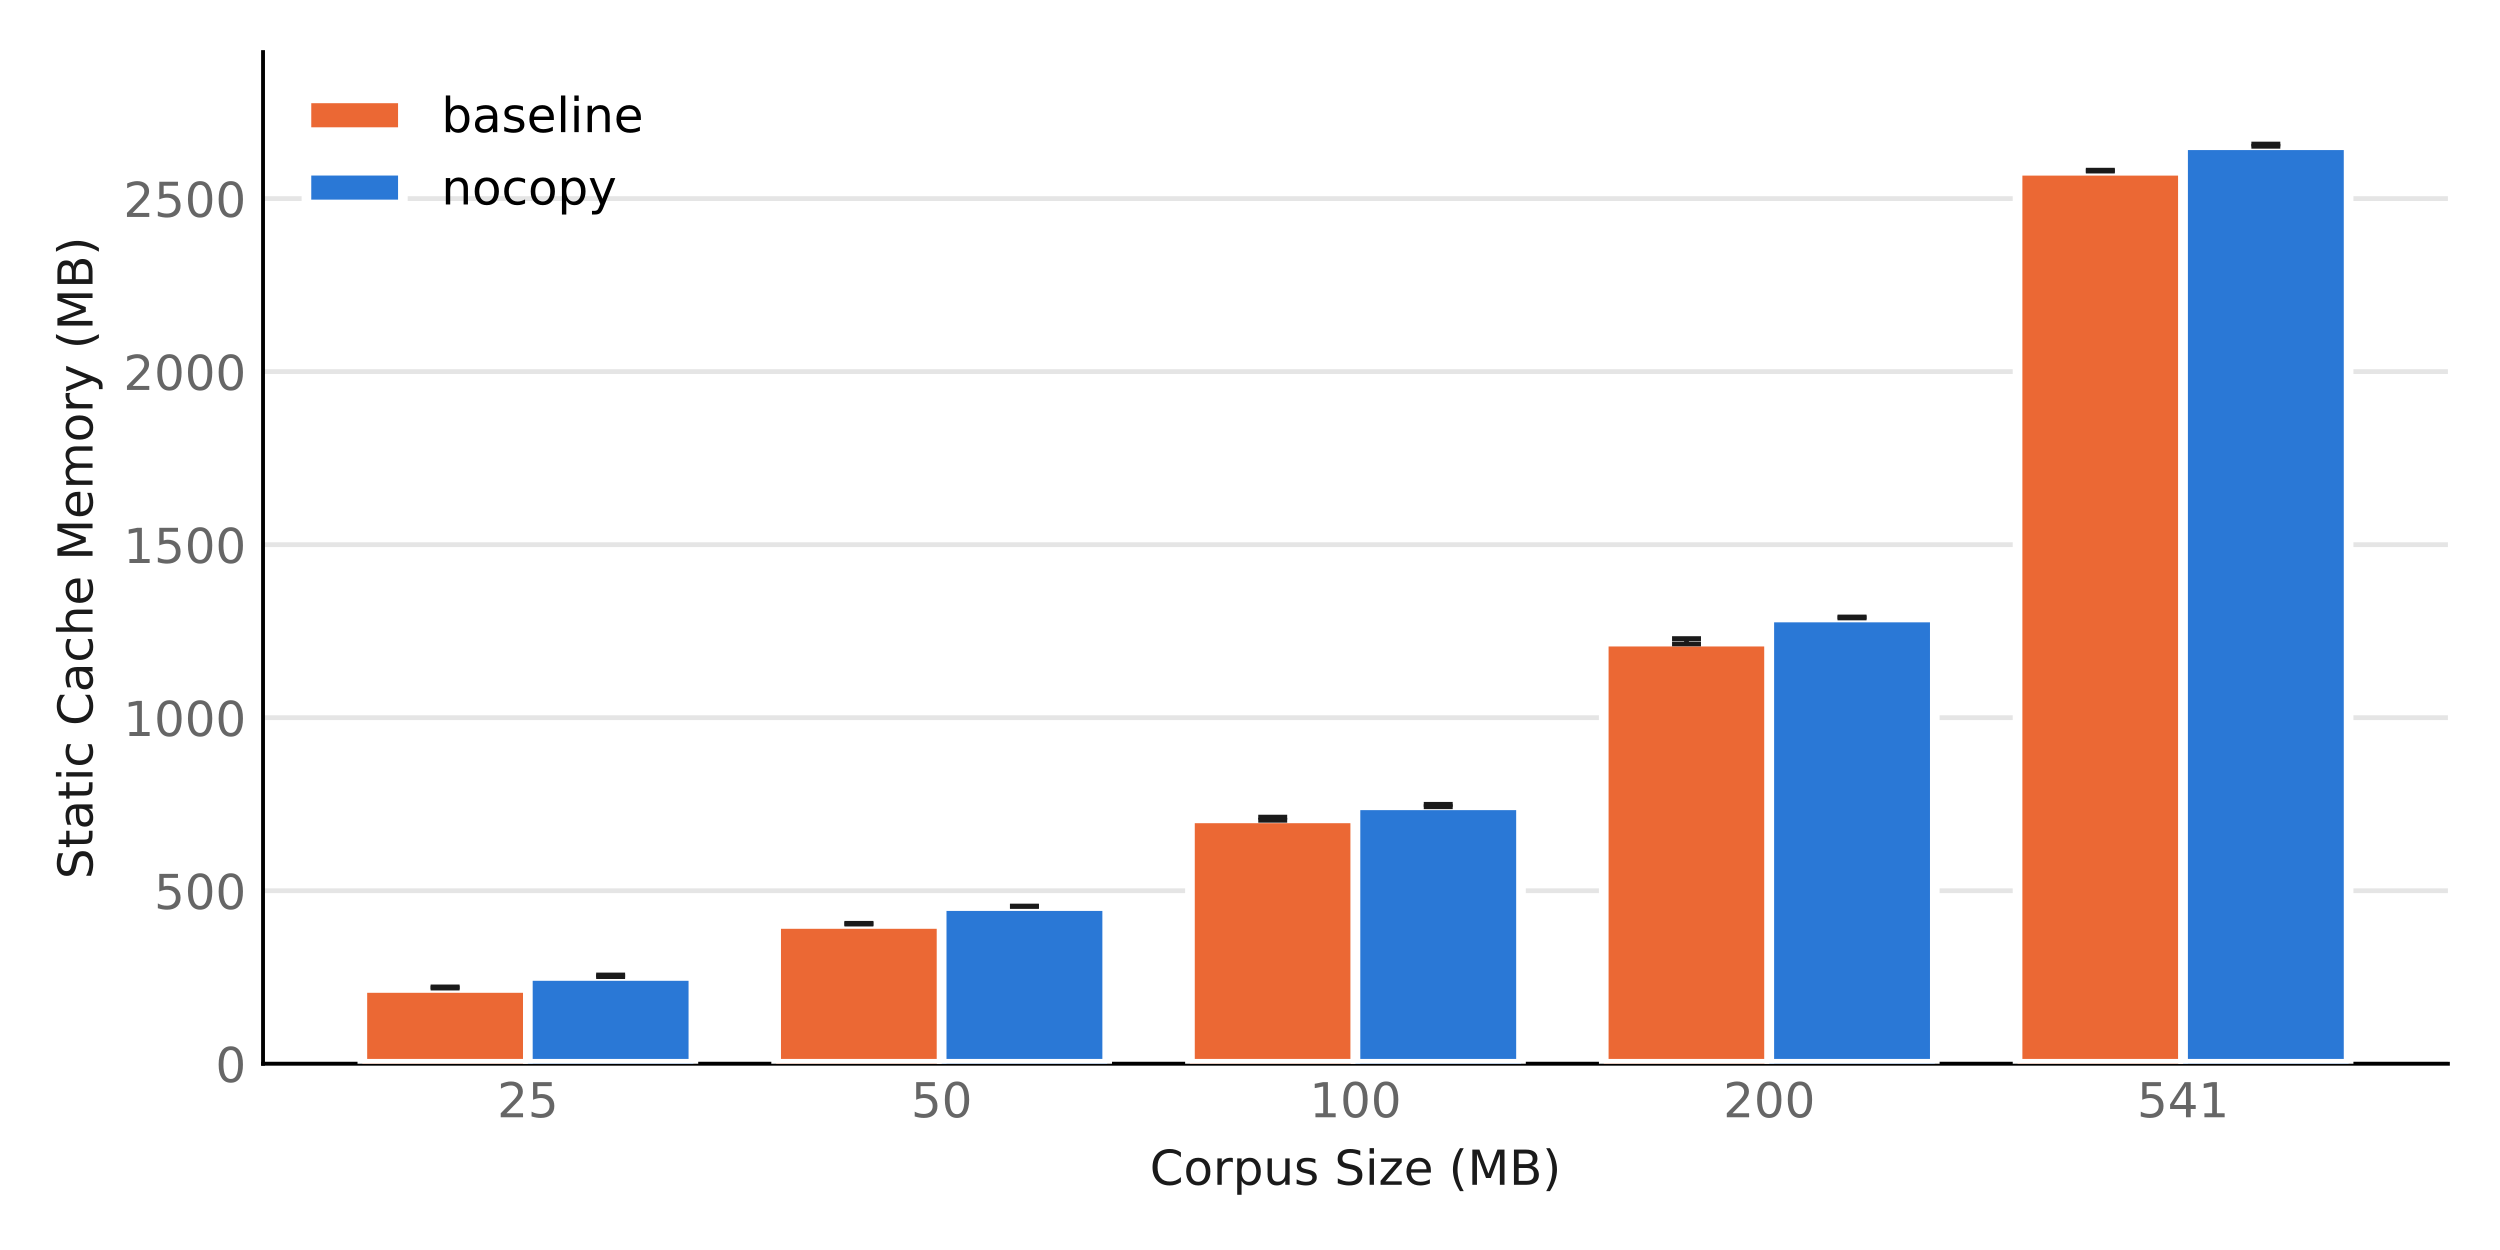
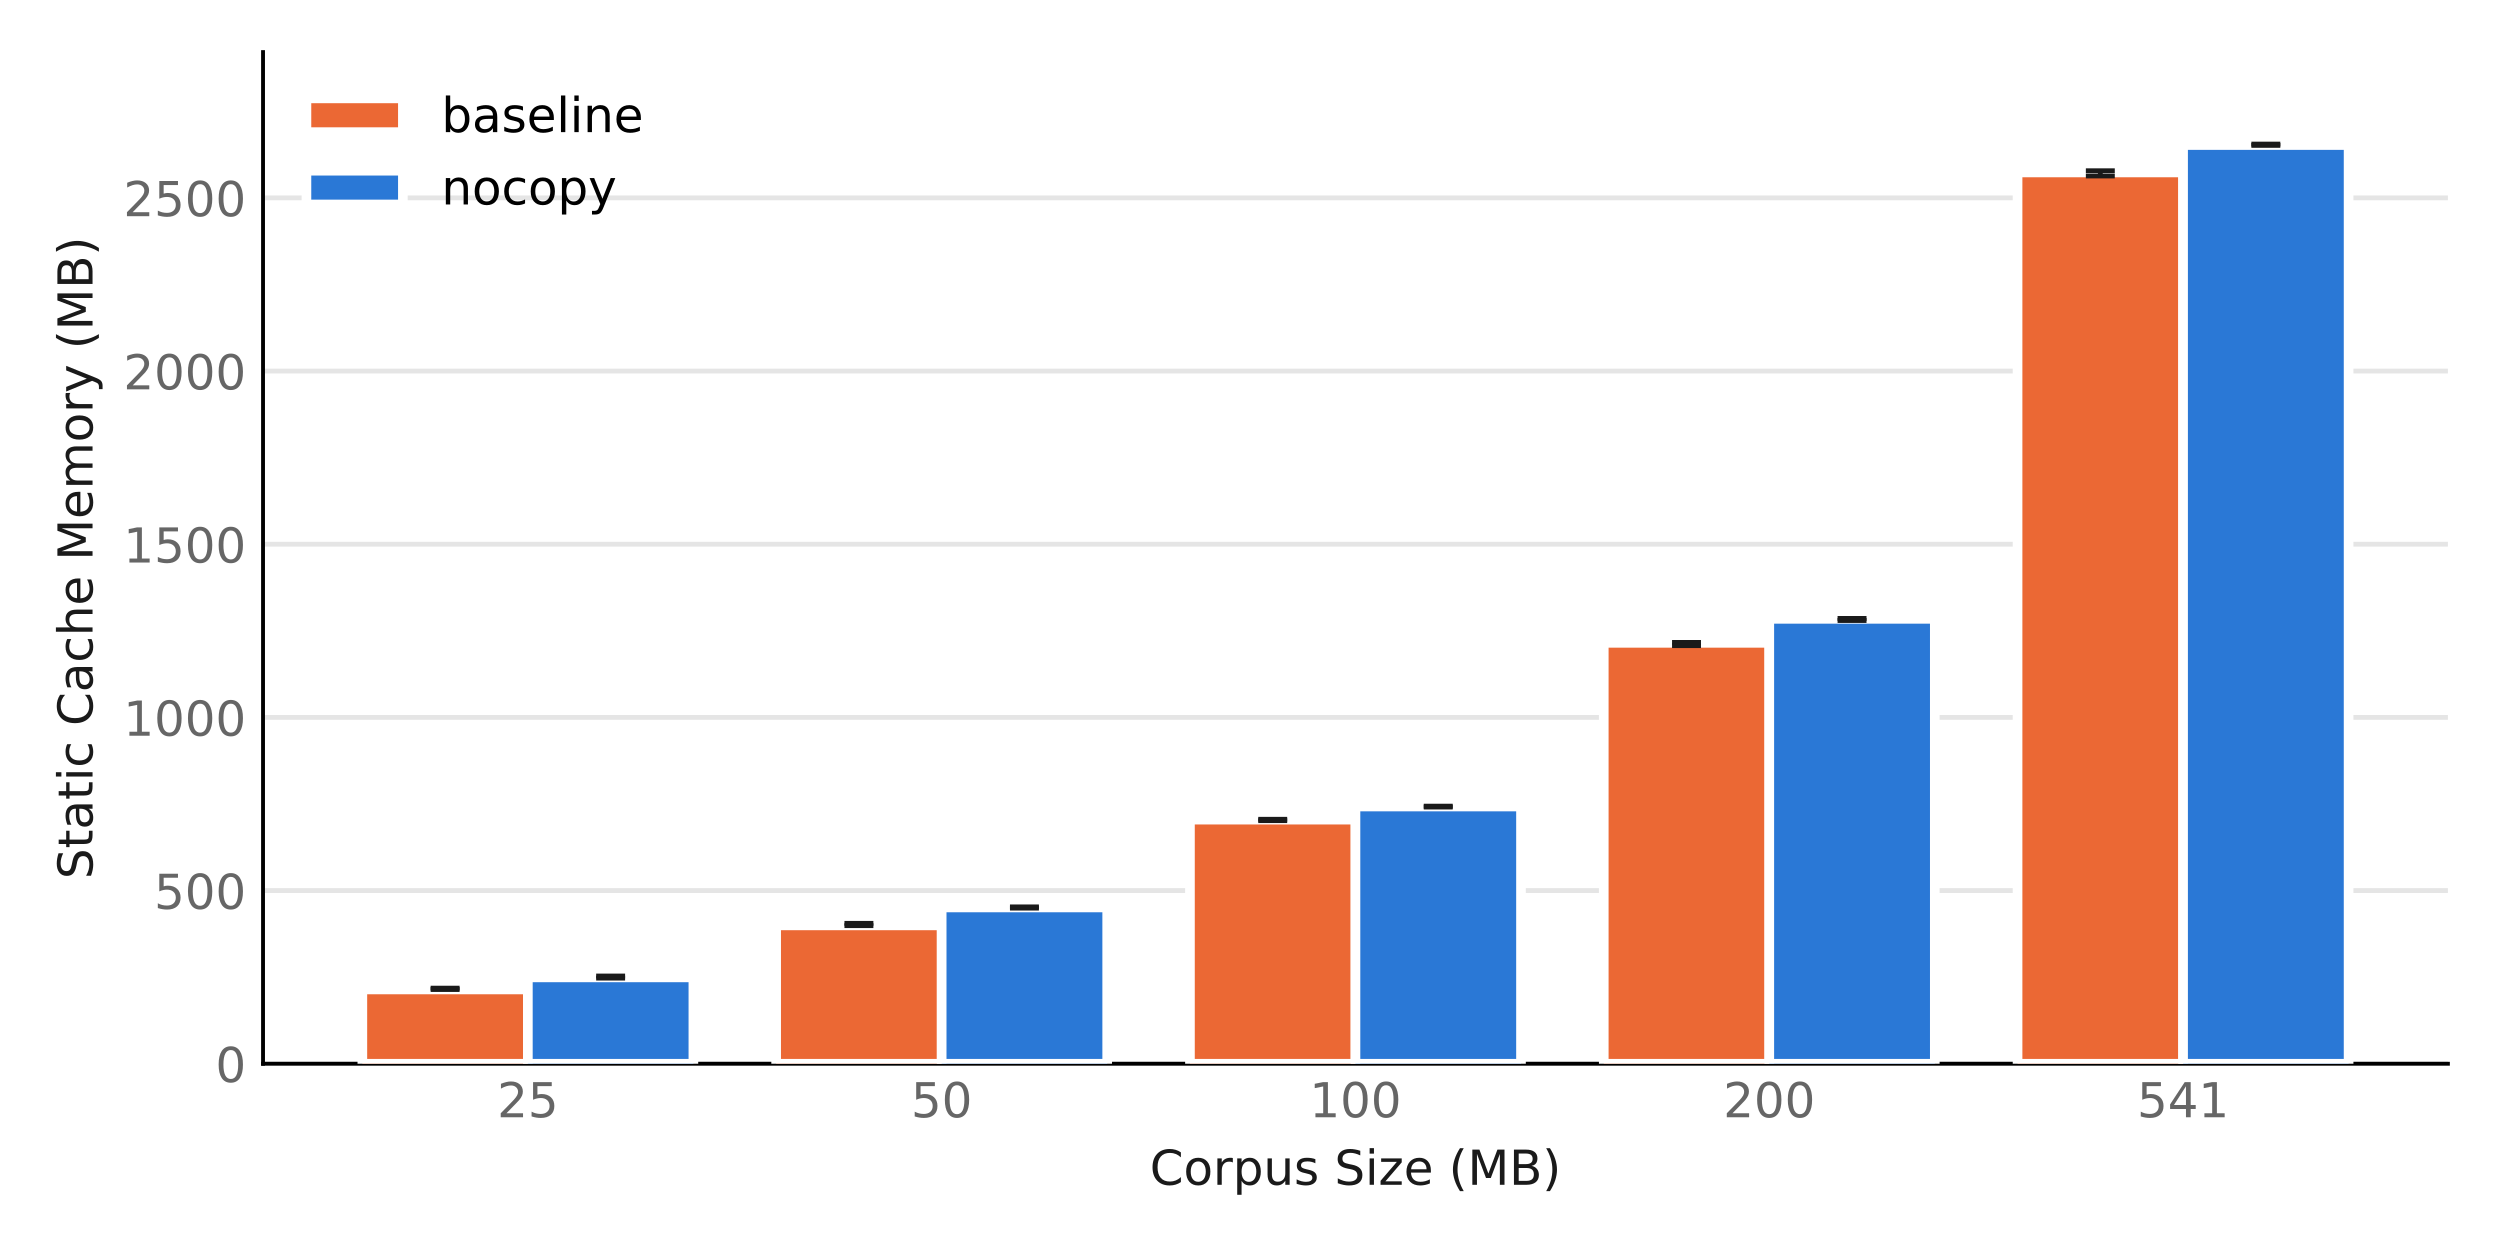
<svg xmlns="http://www.w3.org/2000/svg" xmlns:xlink="http://www.w3.org/1999/xlink" width="518.4pt" height="259.2pt" viewBox="0 0 518.4 259.2" version="1.1">
  <defs>
    <style type="text/css">*{stroke-linejoin: round; stroke-linecap: butt}</style>
  </defs>
  <g id="figure_1">
    <g id="patch_1">
      <path d="M 0 259.2  L 518.4 259.2  L 518.4 0  L 0 0  z " style="fill: #ffffff" />
    </g>
    <g id="axes_1">
      <g id="patch_2">
        <path d="M 54.542 220.578  L 507.6 220.578  L 507.6 10.8  L 54.542 10.8  z " style="fill: #ffffff" />
      </g>
      <g id="matplotlib.axis_1">
        <g id="xtick_1">
          <g id="line2d_1" />
          <g id="text_1">
            <g style="fill: #666666" transform="translate(103.0959 231.6753) scale(0.1 -0.1)">
              <defs>
                <path id="DejaVuSans-15" d="M 1228 531  L 3431 531  L 3431 0  L 469 0  L 469 531  Q 828 903 1448 1529  Q 2069 2156 2228 2338  Q 2531 2678 2651 2914  Q 2772 3150 2772 3378  Q 2772 3750 2511 3984  Q 2250 4219 1831 4219  Q 1534 4219 1204 4116  Q 875 4013 500 3803  L 500 4441  Q 881 4594 1212 4672  Q 1544 4750 1819 4750  Q 2544 4750 2975 4387  Q 3406 4025 3406 3419  Q 3406 3131 3298 2873  Q 3191 2616 2906 2266  Q 2828 2175 2409 1742  Q 1991 1309 1228 531  z " transform="scale(0.015625)" />
                <path id="DejaVuSans-18" d="M 691 4666  L 3169 4666  L 3169 4134  L 1269 4134  L 1269 2991  Q 1406 3038 1543 3061  Q 1681 3084 1819 3084  Q 2600 3084 3056 2656  Q 3513 2228 3513 1497  Q 3513 744 3044 326  Q 2575 -91 1722 -91  Q 1428 -91 1123 -41  Q 819 9 494 109  L 494 744  Q 775 591 1075 516  Q 1375 441 1709 441  Q 2250 441 2565 725  Q 2881 1009 2881 1497  Q 2881 1984 2565 2268  Q 2250 2553 1709 2553  Q 1456 2553 1204 2497  Q 953 2441 691 2322  L 691 4666  z " transform="scale(0.015625)" />
              </defs>
              <use xlink:href="#DejaVuSans-15" />
              <use xlink:href="#DejaVuSans-18" transform="translate(63.625 0)" />
            </g>
          </g>
        </g>
        <g id="xtick_2">
          <g id="line2d_2" />
          <g id="text_2">
            <g style="fill: #666666" transform="translate(188.9023 231.6753) scale(0.1 -0.1)">
              <defs>
                <path id="DejaVuSans-13" d="M 2034 4250  Q 1547 4250 1301 3770  Q 1056 3291 1056 2328  Q 1056 1369 1301 889  Q 1547 409 2034 409  Q 2525 409 2770 889  Q 3016 1369 3016 2328  Q 3016 3291 2770 3770  Q 2525 4250 2034 4250  z M 2034 4750  Q 2819 4750 3233 4129  Q 3647 3509 3647 2328  Q 3647 1150 3233 529  Q 2819 -91 2034 -91  Q 1250 -91 836 529  Q 422 1150 422 2328  Q 422 3509 836 4129  Q 1250 4750 2034 4750  z " transform="scale(0.015625)" />
              </defs>
              <use xlink:href="#DejaVuSans-18" />
              <use xlink:href="#DejaVuSans-13" transform="translate(63.625 0)" />
            </g>
          </g>
        </g>
        <g id="xtick_3">
          <g id="line2d_3" />
          <g id="text_3">
            <g style="fill: #666666" transform="translate(271.5274 231.6753) scale(0.1 -0.1)">
              <defs>
                <path id="DejaVuSans-14" d="M 794 531  L 1825 531  L 1825 4091  L 703 3866  L 703 4441  L 1819 4666  L 2450 4666  L 2450 531  L 3481 531  L 3481 0  L 794 0  L 794 531  z " transform="scale(0.015625)" />
              </defs>
              <use xlink:href="#DejaVuSans-14" />
              <use xlink:href="#DejaVuSans-13" transform="translate(63.625 0)" />
              <use xlink:href="#DejaVuSans-13" transform="translate(127.25 0)" />
            </g>
          </g>
        </g>
        <g id="xtick_4">
          <g id="line2d_4" />
          <g id="text_4">
            <g style="fill: #666666" transform="translate(357.3338 231.6753) scale(0.1 -0.1)">
              <use xlink:href="#DejaVuSans-15" />
              <use xlink:href="#DejaVuSans-13" transform="translate(63.625 0)" />
              <use xlink:href="#DejaVuSans-13" transform="translate(127.25 0)" />
            </g>
          </g>
        </g>
        <g id="xtick_5">
          <g id="line2d_5" />
          <g id="text_5">
            <g style="fill: #666666" transform="translate(443.1402 231.6753) scale(0.1 -0.1)">
              <defs>
                <path id="DejaVuSans-17" d="M 2419 4116  L 825 1625  L 2419 1625  L 2419 4116  z M 2253 4666  L 3047 4666  L 3047 1625  L 3713 1625  L 3713 1100  L 3047 1100  L 3047 0  L 2419 0  L 2419 1100  L 313 1100  L 313 1709  L 2253 4666  z " transform="scale(0.015625)" />
              </defs>
              <use xlink:href="#DejaVuSans-18" />
              <use xlink:href="#DejaVuSans-17" transform="translate(63.625 0)" />
              <use xlink:href="#DejaVuSans-14" transform="translate(127.25 0)" />
            </g>
          </g>
        </g>
        <g id="text_6">
          <g style="fill: #1a1a1a" transform="translate(238.429 245.6761) scale(0.1 -0.1)">
            <defs>
              <path id="DejaVuSans-26" d="M 4122 4306  L 4122 3641  Q 3803 3938 3442 4084  Q 3081 4231 2675 4231  Q 1875 4231 1450 3742  Q 1025 3253 1025 2328  Q 1025 1406 1450 917  Q 1875 428 2675 428  Q 3081 428 3442 575  Q 3803 722 4122 1019  L 4122 359  Q 3791 134 3420 21  Q 3050 -91 2638 -91  Q 1578 -91 968 557  Q 359 1206 359 2328  Q 359 3453 968 4101  Q 1578 4750 2638 4750  Q 3056 4750 3426 4639  Q 3797 4528 4122 4306  z " transform="scale(0.015625)" />
              <path id="DejaVuSans-52" d="M 1959 3097  Q 1497 3097 1228 2736  Q 959 2375 959 1747  Q 959 1119 1226 758  Q 1494 397 1959 397  Q 2419 397 2687 759  Q 2956 1122 2956 1747  Q 2956 2369 2687 2733  Q 2419 3097 1959 3097  z M 1959 3584  Q 2709 3584 3137 3096  Q 3566 2609 3566 1747  Q 3566 888 3137 398  Q 2709 -91 1959 -91  Q 1206 -91 779 398  Q 353 888 353 1747  Q 353 2609 779 3096  Q 1206 3584 1959 3584  z " transform="scale(0.015625)" />
              <path id="DejaVuSans-55" d="M 2631 2963  Q 2534 3019 2420 3045  Q 2306 3072 2169 3072  Q 1681 3072 1420 2755  Q 1159 2438 1159 1844  L 1159 0  L 581 0  L 581 3500  L 1159 3500  L 1159 2956  Q 1341 3275 1631 3429  Q 1922 3584 2338 3584  Q 2397 3584 2469 3576  Q 2541 3569 2628 3553  L 2631 2963  z " transform="scale(0.015625)" />
              <path id="DejaVuSans-53" d="M 1159 525  L 1159 -1331  L 581 -1331  L 581 3500  L 1159 3500  L 1159 2969  Q 1341 3281 1617 3432  Q 1894 3584 2278 3584  Q 2916 3584 3314 3078  Q 3713 2572 3713 1747  Q 3713 922 3314 415  Q 2916 -91 2278 -91  Q 1894 -91 1617 61  Q 1341 213 1159 525  z M 3116 1747  Q 3116 2381 2855 2742  Q 2594 3103 2138 3103  Q 1681 3103 1420 2742  Q 1159 2381 1159 1747  Q 1159 1113 1420 752  Q 1681 391 2138 391  Q 2594 391 2855 752  Q 3116 1113 3116 1747  z " transform="scale(0.015625)" />
              <path id="DejaVuSans-58" d="M 544 1381  L 544 3500  L 1119 3500  L 1119 1403  Q 1119 906 1312 657  Q 1506 409 1894 409  Q 2359 409 2629 706  Q 2900 1003 2900 1516  L 2900 3500  L 3475 3500  L 3475 0  L 2900 0  L 2900 538  Q 2691 219 2414 64  Q 2138 -91 1772 -91  Q 1169 -91 856 284  Q 544 659 544 1381  z M 1991 3584  L 1991 3584  z " transform="scale(0.015625)" />
              <path id="DejaVuSans-56" d="M 2834 3397  L 2834 2853  Q 2591 2978 2328 3040  Q 2066 3103 1784 3103  Q 1356 3103 1142 2972  Q 928 2841 928 2578  Q 928 2378 1081 2264  Q 1234 2150 1697 2047  L 1894 2003  Q 2506 1872 2764 1633  Q 3022 1394 3022 966  Q 3022 478 2636 193  Q 2250 -91 1575 -91  Q 1294 -91 989 -36  Q 684 19 347 128  L 347 722  Q 666 556 975 473  Q 1284 391 1588 391  Q 1994 391 2212 530  Q 2431 669 2431 922  Q 2431 1156 2273 1281  Q 2116 1406 1581 1522  L 1381 1569  Q 847 1681 609 1914  Q 372 2147 372 2553  Q 372 3047 722 3315  Q 1072 3584 1716 3584  Q 2034 3584 2315 3537  Q 2597 3491 2834 3397  z " transform="scale(0.015625)" />
              <path id="DejaVuSans-3" transform="scale(0.015625)" />
              <path id="DejaVuSans-36" d="M 3425 4513  L 3425 3897  Q 3066 4069 2747 4153  Q 2428 4238 2131 4238  Q 1616 4238 1336 4038  Q 1056 3838 1056 3469  Q 1056 3159 1242 3001  Q 1428 2844 1947 2747  L 2328 2669  Q 3034 2534 3370 2195  Q 3706 1856 3706 1288  Q 3706 609 3251 259  Q 2797 -91 1919 -91  Q 1588 -91 1214 -16  Q 841 59 441 206  L 441 856  Q 825 641 1194 531  Q 1563 422 1919 422  Q 2459 422 2753 634  Q 3047 847 3047 1241  Q 3047 1584 2836 1778  Q 2625 1972 2144 2069  L 1759 2144  Q 1053 2284 737 2584  Q 422 2884 422 3419  Q 422 4038 858 4394  Q 1294 4750 2059 4750  Q 2388 4750 2728 4690  Q 3069 4631 3425 4513  z " transform="scale(0.015625)" />
              <path id="DejaVuSans-4c" d="M 603 3500  L 1178 3500  L 1178 0  L 603 0  L 603 3500  z M 603 4863  L 1178 4863  L 1178 4134  L 603 4134  L 603 4863  z " transform="scale(0.015625)" />
              <path id="DejaVuSans-5d" d="M 353 3500  L 3084 3500  L 3084 2975  L 922 459  L 3084 459  L 3084 0  L 275 0  L 275 525  L 2438 3041  L 353 3041  L 353 3500  z " transform="scale(0.015625)" />
              <path id="DejaVuSans-48" d="M 3597 1894  L 3597 1613  L 953 1613  Q 991 1019 1311 708  Q 1631 397 2203 397  Q 2534 397 2845 478  Q 3156 559 3463 722  L 3463 178  Q 3153 47 2828 -22  Q 2503 -91 2169 -91  Q 1331 -91 842 396  Q 353 884 353 1716  Q 353 2575 817 3079  Q 1281 3584 2069 3584  Q 2775 3584 3186 3129  Q 3597 2675 3597 1894  z M 3022 2063  Q 3016 2534 2758 2815  Q 2500 3097 2075 3097  Q 1594 3097 1305 2825  Q 1016 2553 972 2059  L 3022 2063  z " transform="scale(0.015625)" />
              <path id="DejaVuSans-b" d="M 1984 4856  Q 1566 4138 1362 3434  Q 1159 2731 1159 2009  Q 1159 1288 1364 580  Q 1569 -128 1984 -844  L 1484 -844  Q 1016 -109 783 600  Q 550 1309 550 2009  Q 550 2706 781 3412  Q 1013 4119 1484 4856  L 1984 4856  z " transform="scale(0.015625)" />
              <path id="DejaVuSans-30" d="M 628 4666  L 1569 4666  L 2759 1491  L 3956 4666  L 4897 4666  L 4897 0  L 4281 0  L 4281 4097  L 3078 897  L 2444 897  L 1241 4097  L 1241 0  L 628 0  L 628 4666  z " transform="scale(0.015625)" />
              <path id="DejaVuSans-25" d="M 1259 2228  L 1259 519  L 2272 519  Q 2781 519 3026 730  Q 3272 941 3272 1375  Q 3272 1813 3026 2020  Q 2781 2228 2272 2228  L 1259 2228  z M 1259 4147  L 1259 2741  L 2194 2741  Q 2656 2741 2882 2914  Q 3109 3088 3109 3444  Q 3109 3797 2882 3972  Q 2656 4147 2194 4147  L 1259 4147  z M 628 4666  L 2241 4666  Q 2963 4666 3353 4366  Q 3744 4066 3744 3513  Q 3744 3084 3544 2831  Q 3344 2578 2956 2516  Q 3422 2416 3680 2098  Q 3938 1781 3938 1306  Q 3938 681 3513 340  Q 3088 0 2303 0  L 628 0  L 628 4666  z " transform="scale(0.015625)" />
              <path id="DejaVuSans-c" d="M 513 4856  L 1013 4856  Q 1481 4119 1714 3412  Q 1947 2706 1947 2009  Q 1947 1309 1714 600  Q 1481 -109 1013 -844  L 513 -844  Q 928 -128 1133 580  Q 1338 1288 1338 2009  Q 1338 2731 1133 3434  Q 928 4138 513 4856  z " transform="scale(0.015625)" />
            </defs>
            <use xlink:href="#DejaVuSans-26" />
            <use xlink:href="#DejaVuSans-52" transform="translate(69.82812 0)" />
            <use xlink:href="#DejaVuSans-55" transform="translate(131.0156 0)" />
            <use xlink:href="#DejaVuSans-53" transform="translate(172.125 0)" />
            <use xlink:href="#DejaVuSans-58" transform="translate(235.6094 0)" />
            <use xlink:href="#DejaVuSans-56" transform="translate(298.9844 0)" />
            <use xlink:href="#DejaVuSans-3" transform="translate(351.0781 0)" />
            <use xlink:href="#DejaVuSans-36" transform="translate(382.8594 0)" />
            <use xlink:href="#DejaVuSans-4c" transform="translate(446.3438 0)" />
            <use xlink:href="#DejaVuSans-5d" transform="translate(474.125 0)" />
            <use xlink:href="#DejaVuSans-48" transform="translate(526.6094 0)" />
            <use xlink:href="#DejaVuSans-3" transform="translate(588.1406 0)" />
            <use xlink:href="#DejaVuSans-b" transform="translate(619.9219 0)" />
            <use xlink:href="#DejaVuSans-30" transform="translate(658.9375 0)" />
            <use xlink:href="#DejaVuSans-25" transform="translate(745.2188 0)" />
            <use xlink:href="#DejaVuSans-c" transform="translate(813.8281 0)" />
          </g>
        </g>
      </g>
      <g id="matplotlib.axis_2">
        <g id="ytick_1">
          <g id="line2d_6">
            <path d="M 54.542 220.578  L 507.6 220.578  " clip-path="url(#pd736103875)" style="fill: none; stroke: #e5e5e5; stroke-linecap: square" />
          </g>
          <g id="line2d_7" />
          <g id="text_7">
            <g style="fill: #666666" transform="translate(44.67984 224.3765) scale(0.1 -0.1)">
              <use xlink:href="#DejaVuSans-13" />
            </g>
          </g>
        </g>
        <g id="ytick_2">
          <g id="line2d_8">
-             <path d="M 54.542 184.698  L 507.6 184.698  " clip-path="url(#pd736103875)" style="fill: none; stroke: #e5e5e5; stroke-linecap: square" />
+             <path d="M 54.542 184.668  L 507.6 184.668  " clip-path="url(#pd736103875)" style="fill: none; stroke: #e5e5e5; stroke-linecap: square" />
          </g>
          <g id="line2d_9" />
          <g id="text_8">
-             <g style="fill: #666666" transform="translate(31.95484 188.4967) scale(0.1 -0.1)">
+             <g style="fill: #666666" transform="translate(31.95484 188.467) scale(0.1 -0.1)">
              <use xlink:href="#DejaVuSans-18" />
              <use xlink:href="#DejaVuSans-13" transform="translate(63.625 0)" />
              <use xlink:href="#DejaVuSans-13" transform="translate(127.25 0)" />
            </g>
          </g>
        </g>
        <g id="ytick_3">
          <g id="line2d_10">
-             <path d="M 54.542 148.818  L 507.6 148.818  " clip-path="url(#pd736103875)" style="fill: none; stroke: #e5e5e5; stroke-linecap: square" />
+             <path d="M 54.542 148.759  L 507.6 148.759  " clip-path="url(#pd736103875)" style="fill: none; stroke: #e5e5e5; stroke-linecap: square" />
          </g>
          <g id="line2d_11" />
          <g id="text_9">
-             <g style="fill: #666666" transform="translate(25.59234 152.6169) scale(0.1 -0.1)">
+             <g style="fill: #666666" transform="translate(25.59234 152.5576) scale(0.1 -0.1)">
              <use xlink:href="#DejaVuSans-14" />
              <use xlink:href="#DejaVuSans-13" transform="translate(63.625 0)" />
              <use xlink:href="#DejaVuSans-13" transform="translate(127.25 0)" />
              <use xlink:href="#DejaVuSans-13" transform="translate(190.875 0)" />
            </g>
          </g>
        </g>
        <g id="ytick_4">
          <g id="line2d_12">
-             <path d="M 54.542 112.938  L 507.6 112.938  " clip-path="url(#pd736103875)" style="fill: none; stroke: #e5e5e5; stroke-linecap: square" />
+             <path d="M 54.542 112.849  L 507.6 112.849  " clip-path="url(#pd736103875)" style="fill: none; stroke: #e5e5e5; stroke-linecap: square" />
          </g>
          <g id="line2d_13" />
          <g id="text_10">
-             <g style="fill: #666666" transform="translate(25.59234 116.7372) scale(0.1 -0.1)">
+             <g style="fill: #666666" transform="translate(25.59234 116.6482) scale(0.1 -0.1)">
              <use xlink:href="#DejaVuSans-14" />
              <use xlink:href="#DejaVuSans-18" transform="translate(63.625 0)" />
              <use xlink:href="#DejaVuSans-13" transform="translate(127.25 0)" />
              <use xlink:href="#DejaVuSans-13" transform="translate(190.875 0)" />
            </g>
          </g>
        </g>
        <g id="ytick_5">
          <g id="line2d_14">
-             <path d="M 54.542 77.059  L 507.6 77.059  " clip-path="url(#pd736103875)" style="fill: none; stroke: #e5e5e5; stroke-linecap: square" />
+             <path d="M 54.542 76.94  L 507.6 76.94  " clip-path="url(#pd736103875)" style="fill: none; stroke: #e5e5e5; stroke-linecap: square" />
          </g>
          <g id="line2d_15" />
          <g id="text_11">
-             <g style="fill: #666666" transform="translate(25.59234 80.85739) scale(0.1 -0.1)">
+             <g style="fill: #666666" transform="translate(25.59234 80.73873) scale(0.1 -0.1)">
              <use xlink:href="#DejaVuSans-15" />
              <use xlink:href="#DejaVuSans-13" transform="translate(63.625 0)" />
              <use xlink:href="#DejaVuSans-13" transform="translate(127.25 0)" />
              <use xlink:href="#DejaVuSans-13" transform="translate(190.875 0)" />
            </g>
          </g>
        </g>
        <g id="ytick_6">
          <g id="line2d_16">
-             <path d="M 54.542 41.179  L 507.6 41.179  " clip-path="url(#pd736103875)" style="fill: none; stroke: #e5e5e5; stroke-linecap: square" />
+             <path d="M 54.542 41.03  L 507.6 41.03  " clip-path="url(#pd736103875)" style="fill: none; stroke: #e5e5e5; stroke-linecap: square" />
          </g>
          <g id="line2d_17" />
          <g id="text_12">
-             <g style="fill: #666666" transform="translate(25.59234 44.97762) scale(0.1 -0.1)">
+             <g style="fill: #666666" transform="translate(25.59234 44.82929) scale(0.1 -0.1)">
              <use xlink:href="#DejaVuSans-15" />
              <use xlink:href="#DejaVuSans-18" transform="translate(63.625 0)" />
              <use xlink:href="#DejaVuSans-13" transform="translate(127.25 0)" />
              <use xlink:href="#DejaVuSans-13" transform="translate(190.875 0)" />
            </g>
          </g>
        </g>
        <g id="text_13">
          <g style="fill: #1a1a1a" transform="translate(19.19 182.2841) rotate(-90) scale(0.1 -0.1)">
            <defs>
              <path id="DejaVuSans-57" d="M 1172 4494  L 1172 3500  L 2356 3500  L 2356 3053  L 1172 3053  L 1172 1153  Q 1172 725 1289 603  Q 1406 481 1766 481  L 2356 481  L 2356 0  L 1766 0  Q 1100 0 847 248  Q 594 497 594 1153  L 594 3053  L 172 3053  L 172 3500  L 594 3500  L 594 4494  L 1172 4494  z " transform="scale(0.015625)" />
              <path id="DejaVuSans-44" d="M 2194 1759  Q 1497 1759 1228 1600  Q 959 1441 959 1056  Q 959 750 1161 570  Q 1363 391 1709 391  Q 2188 391 2477 730  Q 2766 1069 2766 1631  L 2766 1759  L 2194 1759  z M 3341 1997  L 3341 0  L 2766 0  L 2766 531  Q 2569 213 2275 61  Q 1981 -91 1556 -91  Q 1019 -91 701 211  Q 384 513 384 1019  Q 384 1609 779 1909  Q 1175 2209 1959 2209  L 2766 2209  L 2766 2266  Q 2766 2663 2505 2880  Q 2244 3097 1772 3097  Q 1472 3097 1187 3025  Q 903 2953 641 2809  L 641 3341  Q 956 3463 1253 3523  Q 1550 3584 1831 3584  Q 2591 3584 2966 3190  Q 3341 2797 3341 1997  z " transform="scale(0.015625)" />
              <path id="DejaVuSans-46" d="M 3122 3366  L 3122 2828  Q 2878 2963 2633 3030  Q 2388 3097 2138 3097  Q 1578 3097 1268 2742  Q 959 2388 959 1747  Q 959 1106 1268 751  Q 1578 397 2138 397  Q 2388 397 2633 464  Q 2878 531 3122 666  L 3122 134  Q 2881 22 2623 -34  Q 2366 -91 2075 -91  Q 1284 -91 818 406  Q 353 903 353 1747  Q 353 2603 823 3093  Q 1294 3584 2113 3584  Q 2378 3584 2631 3529  Q 2884 3475 3122 3366  z " transform="scale(0.015625)" />
              <path id="DejaVuSans-4b" d="M 3513 2113  L 3513 0  L 2938 0  L 2938 2094  Q 2938 2591 2744 2837  Q 2550 3084 2163 3084  Q 1697 3084 1428 2787  Q 1159 2491 1159 1978  L 1159 0  L 581 0  L 581 4863  L 1159 4863  L 1159 2956  Q 1366 3272 1645 3428  Q 1925 3584 2291 3584  Q 2894 3584 3203 3211  Q 3513 2838 3513 2113  z " transform="scale(0.015625)" />
              <path id="DejaVuSans-50" d="M 3328 2828  Q 3544 3216 3844 3400  Q 4144 3584 4550 3584  Q 5097 3584 5394 3201  Q 5691 2819 5691 2113  L 5691 0  L 5113 0  L 5113 2094  Q 5113 2597 4934 2840  Q 4756 3084 4391 3084  Q 3944 3084 3684 2787  Q 3425 2491 3425 1978  L 3425 0  L 2847 0  L 2847 2094  Q 2847 2600 2669 2842  Q 2491 3084 2119 3084  Q 1678 3084 1418 2786  Q 1159 2488 1159 1978  L 1159 0  L 581 0  L 581 3500  L 1159 3500  L 1159 2956  Q 1356 3278 1631 3431  Q 1906 3584 2284 3584  Q 2666 3584 2933 3390  Q 3200 3197 3328 2828  z " transform="scale(0.015625)" />
              <path id="DejaVuSans-5c" d="M 2059 -325  Q 1816 -950 1584 -1140  Q 1353 -1331 966 -1331  L 506 -1331  L 506 -850  L 844 -850  Q 1081 -850 1212 -737  Q 1344 -625 1503 -206  L 1606 56  L 191 3500  L 800 3500  L 1894 763  L 2988 3500  L 3597 3500  L 2059 -325  z " transform="scale(0.015625)" />
            </defs>
            <use xlink:href="#DejaVuSans-36" />
            <use xlink:href="#DejaVuSans-57" transform="translate(63.48438 0)" />
            <use xlink:href="#DejaVuSans-44" transform="translate(102.6875 0)" />
            <use xlink:href="#DejaVuSans-57" transform="translate(163.9688 0)" />
            <use xlink:href="#DejaVuSans-4c" transform="translate(203.1719 0)" />
            <use xlink:href="#DejaVuSans-46" transform="translate(230.9531 0)" />
            <use xlink:href="#DejaVuSans-3" transform="translate(285.9375 0)" />
            <use xlink:href="#DejaVuSans-26" transform="translate(317.7188 0)" />
            <use xlink:href="#DejaVuSans-44" transform="translate(387.5469 0)" />
            <use xlink:href="#DejaVuSans-46" transform="translate(448.8281 0)" />
            <use xlink:href="#DejaVuSans-4b" transform="translate(503.8125 0)" />
            <use xlink:href="#DejaVuSans-48" transform="translate(567.1875 0)" />
            <use xlink:href="#DejaVuSans-3" transform="translate(628.7188 0)" />
            <use xlink:href="#DejaVuSans-30" transform="translate(660.5 0)" />
            <use xlink:href="#DejaVuSans-48" transform="translate(746.7812 0)" />
            <use xlink:href="#DejaVuSans-50" transform="translate(808.3125 0)" />
            <use xlink:href="#DejaVuSans-52" transform="translate(905.7188 0)" />
            <use xlink:href="#DejaVuSans-55" transform="translate(966.9062 0)" />
            <use xlink:href="#DejaVuSans-5c" transform="translate(1008.016 0)" />
            <use xlink:href="#DejaVuSans-3" transform="translate(1067.203 0)" />
            <use xlink:href="#DejaVuSans-b" transform="translate(1098.984 0)" />
            <use xlink:href="#DejaVuSans-30" transform="translate(1138 0)" />
            <use xlink:href="#DejaVuSans-25" transform="translate(1224.281 0)" />
            <use xlink:href="#DejaVuSans-c" transform="translate(1292.891 0)" />
          </g>
        </g>
      </g>
      <g id="patch_3">
        <path d="M 54.542 220.578  L 54.542 10.8  " style="fill: none; stroke: #000000; stroke-width: 0.8; stroke-linejoin: miter; stroke-linecap: square" />
      </g>
      <g id="patch_4">
        <path d="M 54.542 220.578  L 507.6 220.578  " style="fill: none; stroke: #000000; stroke-width: 0.8; stroke-linejoin: miter; stroke-linecap: square" />
      </g>
      <g id="patch_5">
-         <path d="M 75.136 220.578  L 109.458 220.578  L 109.458 204.864  L 75.136 204.864  z " clip-path="url(#pd736103875)" style="fill: #eb6834; stroke: #ffffff; stroke-width: 2; stroke-linejoin: miter" />
+         <path d="M 75.136 220.578  L 109.458 220.578  L 109.458 205.164  L 75.136 205.164  z " clip-path="url(#pd736103875)" style="fill: #eb6834; stroke: #ffffff; stroke-width: 2; stroke-linejoin: miter" />
      </g>
      <g id="patch_6">
-         <path d="M 160.942 220.578  L 195.265 220.578  L 195.265 191.6  L 160.942 191.6  z " clip-path="url(#pd736103875)" style="fill: #eb6834; stroke: #ffffff; stroke-width: 2; stroke-linejoin: miter" />
+         <path d="M 160.942 220.578  L 195.265 220.578  L 195.265 191.887  L 160.942 191.887  z " clip-path="url(#pd736103875)" style="fill: #eb6834; stroke: #ffffff; stroke-width: 2; stroke-linejoin: miter" />
      </g>
      <g id="patch_7">
-         <path d="M 246.749 220.578  L 281.071 220.578  L 281.071 169.695  L 246.749 169.695  z " clip-path="url(#pd736103875)" style="fill: #eb6834; stroke: #ffffff; stroke-width: 2; stroke-linejoin: miter" />
+         <path d="M 246.749 220.578  L 281.071 220.578  L 281.071 169.967  L 246.749 169.967  z " clip-path="url(#pd736103875)" style="fill: #eb6834; stroke: #ffffff; stroke-width: 2; stroke-linejoin: miter" />
      </g>
      <g id="patch_8">
-         <path d="M 332.555 220.578  L 366.878 220.578  L 366.878 133.05  L 332.555 133.05  z " clip-path="url(#pd736103875)" style="fill: #eb6834; stroke: #ffffff; stroke-width: 2; stroke-linejoin: miter" />
+         <path d="M 332.555 220.578  L 366.878 220.578  L 366.878 133.294  L 332.555 133.294  z " clip-path="url(#pd736103875)" style="fill: #eb6834; stroke: #ffffff; stroke-width: 2; stroke-linejoin: miter" />
      </g>
      <g id="patch_9">
-         <path d="M 418.361 220.578  L 452.684 220.578  L 452.684 35.412  L 418.361 35.412  z " clip-path="url(#pd736103875)" style="fill: #eb6834; stroke: #ffffff; stroke-width: 2; stroke-linejoin: miter" />
+         <path d="M 418.361 220.578  L 452.684 220.578  L 452.684 35.755  L 418.361 35.755  z " clip-path="url(#pd736103875)" style="fill: #eb6834; stroke: #ffffff; stroke-width: 2; stroke-linejoin: miter" />
      </g>
      <g id="patch_10">
-         <path d="M 109.458 220.578  L 143.781 220.578  L 143.781 202.382  L 109.458 202.382  z " clip-path="url(#pd736103875)" style="fill: #2a78d6; stroke: #ffffff; stroke-width: 2; stroke-linejoin: miter" />
+         <path d="M 109.458 220.578  L 143.781 220.578  L 143.781 202.67  L 109.458 202.67  z " clip-path="url(#pd736103875)" style="fill: #2a78d6; stroke: #ffffff; stroke-width: 2; stroke-linejoin: miter" />
      </g>
      <g id="patch_11">
-         <path d="M 195.265 220.578  L 229.587 220.578  L 229.587 187.896  L 195.265 187.896  z " clip-path="url(#pd736103875)" style="fill: #2a78d6; stroke: #ffffff; stroke-width: 2; stroke-linejoin: miter" />
+         <path d="M 195.265 220.578  L 229.587 220.578  L 229.587 188.161  L 195.265 188.161  z " clip-path="url(#pd736103875)" style="fill: #2a78d6; stroke: #ffffff; stroke-width: 2; stroke-linejoin: miter" />
      </g>
      <g id="patch_12">
-         <path d="M 281.071 220.578  L 315.394 220.578  L 315.394 166.985  L 281.071 166.985  z " clip-path="url(#pd736103875)" style="fill: #2a78d6; stroke: #ffffff; stroke-width: 2; stroke-linejoin: miter" />
+         <path d="M 281.071 220.578  L 315.394 220.578  L 315.394 167.242  L 281.071 167.242  z " clip-path="url(#pd736103875)" style="fill: #2a78d6; stroke: #ffffff; stroke-width: 2; stroke-linejoin: miter" />
      </g>
      <g id="patch_13">
-         <path d="M 366.878 220.578  L 401.2 220.578  L 401.2 128.044  L 366.878 128.044  z " clip-path="url(#pd736103875)" style="fill: #2a78d6; stroke: #ffffff; stroke-width: 2; stroke-linejoin: miter" />
+         <path d="M 366.878 220.578  L 401.2 220.578  L 401.2 128.328  L 366.878 128.328  z " clip-path="url(#pd736103875)" style="fill: #2a78d6; stroke: #ffffff; stroke-width: 2; stroke-linejoin: miter" />
      </g>
      <g id="patch_14">
-         <path d="M 452.684 220.578  L 487.006 220.578  L 487.006 30.111  L 452.684 30.111  z " clip-path="url(#pd736103875)" style="fill: #2a78d6; stroke: #ffffff; stroke-width: 2; stroke-linejoin: miter" />
+         <path d="M 452.684 220.578  L 487.006 220.578  L 487.006 30.079  L 452.684 30.079  z " clip-path="url(#pd736103875)" style="fill: #2a78d6; stroke: #ffffff; stroke-width: 2; stroke-linejoin: miter" />
      </g>
      <g id="LineCollection_1">
-         <path d="M 92.297 204.887  L 92.297 204.659  " clip-path="url(#pd736103875)" style="fill: none; stroke: #1a1a1a" />
-         <path d="M 178.104 191.608  L 178.104 191.469  " clip-path="url(#pd736103875)" style="fill: none; stroke: #1a1a1a" />
-         <path d="M 263.91 170.09  L 263.91 169.448  " clip-path="url(#pd736103875)" style="fill: none; stroke: #1a1a1a" />
-         <path d="M 349.716 133.522  L 349.716 132.417  " clip-path="url(#pd736103875)" style="fill: none; stroke: #1a1a1a" />
-         <path d="M 435.523 35.471  L 435.523 35.298  " clip-path="url(#pd736103875)" style="fill: none; stroke: #1a1a1a" />
+         <path d="M 92.297 205.183  L 92.297 204.903  " clip-path="url(#pd736103875)" style="fill: none; stroke: #1a1a1a" />
+         <path d="M 178.104 191.942  L 178.104 191.465  " clip-path="url(#pd736103875)" style="fill: none; stroke: #1a1a1a" />
+         <path d="M 263.91 170.177  L 263.91 169.879  " clip-path="url(#pd736103875)" style="fill: none; stroke: #1a1a1a" />
+         <path d="M 349.716 133.877  L 349.716 133.207  " clip-path="url(#pd736103875)" style="fill: none; stroke: #1a1a1a" />
+         <path d="M 435.523 36.497  L 435.523 35.406  " clip-path="url(#pd736103875)" style="fill: none; stroke: #1a1a1a" />
      </g>
      <g id="line2d_18">
        <defs>
          <path id="m936a6cdfe4" d="M 3 0  L -3 -0  " style="stroke: #1a1a1a" />
        </defs>
        <g clip-path="url(#pd736103875)">
-           <use xlink:href="#m936a6cdfe4" x="92.297" y="204.887" style="fill: #1f77b4; stroke: #1a1a1a" />
-           <use xlink:href="#m936a6cdfe4" x="178.104" y="191.608" style="fill: #1f77b4; stroke: #1a1a1a" />
-           <use xlink:href="#m936a6cdfe4" x="263.91" y="170.09" style="fill: #1f77b4; stroke: #1a1a1a" />
-           <use xlink:href="#m936a6cdfe4" x="349.716" y="133.522" style="fill: #1f77b4; stroke: #1a1a1a" />
-           <use xlink:href="#m936a6cdfe4" x="435.523" y="35.471" style="fill: #1f77b4; stroke: #1a1a1a" />
+           <use xlink:href="#m936a6cdfe4" x="92.297" y="205.183" style="fill: #1f77b4; stroke: #1a1a1a" />
+           <use xlink:href="#m936a6cdfe4" x="178.104" y="191.942" style="fill: #1f77b4; stroke: #1a1a1a" />
+           <use xlink:href="#m936a6cdfe4" x="263.91" y="170.177" style="fill: #1f77b4; stroke: #1a1a1a" />
+           <use xlink:href="#m936a6cdfe4" x="349.716" y="133.877" style="fill: #1f77b4; stroke: #1a1a1a" />
+           <use xlink:href="#m936a6cdfe4" x="435.523" y="36.497" style="fill: #1f77b4; stroke: #1a1a1a" />
        </g>
      </g>
      <g id="line2d_19">
        <g clip-path="url(#pd736103875)">
-           <use xlink:href="#m936a6cdfe4" x="92.297" y="204.659" style="fill: #1f77b4; stroke: #1a1a1a" />
-           <use xlink:href="#m936a6cdfe4" x="178.104" y="191.469" style="fill: #1f77b4; stroke: #1a1a1a" />
-           <use xlink:href="#m936a6cdfe4" x="263.91" y="169.448" style="fill: #1f77b4; stroke: #1a1a1a" />
-           <use xlink:href="#m936a6cdfe4" x="349.716" y="132.417" style="fill: #1f77b4; stroke: #1a1a1a" />
-           <use xlink:href="#m936a6cdfe4" x="435.523" y="35.298" style="fill: #1f77b4; stroke: #1a1a1a" />
+           <use xlink:href="#m936a6cdfe4" x="92.297" y="204.903" style="fill: #1f77b4; stroke: #1a1a1a" />
+           <use xlink:href="#m936a6cdfe4" x="178.104" y="191.465" style="fill: #1f77b4; stroke: #1a1a1a" />
+           <use xlink:href="#m936a6cdfe4" x="263.91" y="169.879" style="fill: #1f77b4; stroke: #1a1a1a" />
+           <use xlink:href="#m936a6cdfe4" x="349.716" y="133.207" style="fill: #1f77b4; stroke: #1a1a1a" />
+           <use xlink:href="#m936a6cdfe4" x="435.523" y="35.406" style="fill: #1f77b4; stroke: #1a1a1a" />
        </g>
      </g>
      <g id="LineCollection_2">
-         <path d="M 126.62 202.505  L 126.62 202.184  " clip-path="url(#pd736103875)" style="fill: none; stroke: #1a1a1a" />
-         <path d="M 212.426 187.954  L 212.426 187.881  " clip-path="url(#pd736103875)" style="fill: none; stroke: #1a1a1a" />
-         <path d="M 298.232 167.277  L 298.232 166.793  " clip-path="url(#pd736103875)" style="fill: none; stroke: #1a1a1a" />
-         <path d="M 384.039 128.126  L 384.039 127.944  " clip-path="url(#pd736103875)" style="fill: none; stroke: #1a1a1a" />
-         <path d="M 469.845 30.334  L 469.845 29.871  " clip-path="url(#pd736103875)" style="fill: none; stroke: #1a1a1a" />
+         <path d="M 126.62 202.822  L 126.62 202.391  " clip-path="url(#pd736103875)" style="fill: none; stroke: #1a1a1a" />
+         <path d="M 212.426 188.307  L 212.426 188.047  " clip-path="url(#pd736103875)" style="fill: none; stroke: #1a1a1a" />
+         <path d="M 298.232 167.349  L 298.232 167.166  " clip-path="url(#pd736103875)" style="fill: none; stroke: #1a1a1a" />
+         <path d="M 384.039 128.668  L 384.039 128.239  " clip-path="url(#pd736103875)" style="fill: none; stroke: #1a1a1a" />
+         <path d="M 469.845 30.148  L 469.845 29.871  " clip-path="url(#pd736103875)" style="fill: none; stroke: #1a1a1a" />
      </g>
      <g id="line2d_20">
        <g clip-path="url(#pd736103875)">
-           <use xlink:href="#m936a6cdfe4" x="126.62" y="202.505" style="fill: #1f77b4; stroke: #1a1a1a" />
-           <use xlink:href="#m936a6cdfe4" x="212.426" y="187.954" style="fill: #1f77b4; stroke: #1a1a1a" />
-           <use xlink:href="#m936a6cdfe4" x="298.232" y="167.277" style="fill: #1f77b4; stroke: #1a1a1a" />
-           <use xlink:href="#m936a6cdfe4" x="384.039" y="128.126" style="fill: #1f77b4; stroke: #1a1a1a" />
-           <use xlink:href="#m936a6cdfe4" x="469.845" y="30.334" style="fill: #1f77b4; stroke: #1a1a1a" />
+           <use xlink:href="#m936a6cdfe4" x="126.62" y="202.822" style="fill: #1f77b4; stroke: #1a1a1a" />
+           <use xlink:href="#m936a6cdfe4" x="212.426" y="188.307" style="fill: #1f77b4; stroke: #1a1a1a" />
+           <use xlink:href="#m936a6cdfe4" x="298.232" y="167.349" style="fill: #1f77b4; stroke: #1a1a1a" />
+           <use xlink:href="#m936a6cdfe4" x="384.039" y="128.668" style="fill: #1f77b4; stroke: #1a1a1a" />
+           <use xlink:href="#m936a6cdfe4" x="469.845" y="30.148" style="fill: #1f77b4; stroke: #1a1a1a" />
        </g>
      </g>
      <g id="line2d_21">
        <g clip-path="url(#pd736103875)">
-           <use xlink:href="#m936a6cdfe4" x="126.62" y="202.184" style="fill: #1f77b4; stroke: #1a1a1a" />
-           <use xlink:href="#m936a6cdfe4" x="212.426" y="187.881" style="fill: #1f77b4; stroke: #1a1a1a" />
-           <use xlink:href="#m936a6cdfe4" x="298.232" y="166.793" style="fill: #1f77b4; stroke: #1a1a1a" />
-           <use xlink:href="#m936a6cdfe4" x="384.039" y="127.944" style="fill: #1f77b4; stroke: #1a1a1a" />
+           <use xlink:href="#m936a6cdfe4" x="126.62" y="202.391" style="fill: #1f77b4; stroke: #1a1a1a" />
+           <use xlink:href="#m936a6cdfe4" x="212.426" y="188.047" style="fill: #1f77b4; stroke: #1a1a1a" />
+           <use xlink:href="#m936a6cdfe4" x="298.232" y="167.166" style="fill: #1f77b4; stroke: #1a1a1a" />
+           <use xlink:href="#m936a6cdfe4" x="384.039" y="128.239" style="fill: #1f77b4; stroke: #1a1a1a" />
          <use xlink:href="#m936a6cdfe4" x="469.845" y="29.871" style="fill: #1f77b4; stroke: #1a1a1a" />
        </g>
      </g>
      <g id="legend_1">
        <g id="patch_15">
          <path d="M 63.542 27.398  L 83.542 27.398  L 83.542 20.398  L 63.542 20.398  z " style="fill: #eb6834; stroke: #ffffff; stroke-width: 2; stroke-linejoin: miter" />
        </g>
        <g id="text_14">
          <g transform="translate(91.54234 27.39844) scale(0.1 -0.1)">
            <defs>
              <path id="DejaVuSans-45" d="M 3116 1747  Q 3116 2381 2855 2742  Q 2594 3103 2138 3103  Q 1681 3103 1420 2742  Q 1159 2381 1159 1747  Q 1159 1113 1420 752  Q 1681 391 2138 391  Q 2594 391 2855 752  Q 3116 1113 3116 1747  z M 1159 2969  Q 1341 3281 1617 3432  Q 1894 3584 2278 3584  Q 2916 3584 3314 3078  Q 3713 2572 3713 1747  Q 3713 922 3314 415  Q 2916 -91 2278 -91  Q 1894 -91 1617 61  Q 1341 213 1159 525  L 1159 0  L 581 0  L 581 4863  L 1159 4863  L 1159 2969  z " transform="scale(0.015625)" />
              <path id="DejaVuSans-4f" d="M 603 4863  L 1178 4863  L 1178 0  L 603 0  L 603 4863  z " transform="scale(0.015625)" />
              <path id="DejaVuSans-51" d="M 3513 2113  L 3513 0  L 2938 0  L 2938 2094  Q 2938 2591 2744 2837  Q 2550 3084 2163 3084  Q 1697 3084 1428 2787  Q 1159 2491 1159 1978  L 1159 0  L 581 0  L 581 3500  L 1159 3500  L 1159 2956  Q 1366 3272 1645 3428  Q 1925 3584 2291 3584  Q 2894 3584 3203 3211  Q 3513 2838 3513 2113  z " transform="scale(0.015625)" />
            </defs>
            <use xlink:href="#DejaVuSans-45" />
            <use xlink:href="#DejaVuSans-44" transform="translate(63.48438 0)" />
            <use xlink:href="#DejaVuSans-56" transform="translate(124.7656 0)" />
            <use xlink:href="#DejaVuSans-48" transform="translate(176.8594 0)" />
            <use xlink:href="#DejaVuSans-4f" transform="translate(238.3906 0)" />
            <use xlink:href="#DejaVuSans-4c" transform="translate(266.1719 0)" />
            <use xlink:href="#DejaVuSans-51" transform="translate(293.9531 0)" />
            <use xlink:href="#DejaVuSans-48" transform="translate(357.3281 0)" />
          </g>
        </g>
        <g id="patch_16">
          <path d="M 63.542 42.399  L 83.542 42.399  L 83.542 35.399  L 63.542 35.399  z " style="fill: #2a78d6; stroke: #ffffff; stroke-width: 2; stroke-linejoin: miter" />
        </g>
        <g id="text_15">
          <g transform="translate(91.54234 42.39922) scale(0.1 -0.1)">
            <use xlink:href="#DejaVuSans-51" />
            <use xlink:href="#DejaVuSans-52" transform="translate(63.375 0)" />
            <use xlink:href="#DejaVuSans-46" transform="translate(124.5625 0)" />
            <use xlink:href="#DejaVuSans-52" transform="translate(179.5469 0)" />
            <use xlink:href="#DejaVuSans-53" transform="translate(240.7344 0)" />
            <use xlink:href="#DejaVuSans-5c" transform="translate(304.2188 0)" />
          </g>
        </g>
      </g>
    </g>
  </g>
  <defs>
    <clipPath id="pd736103875">
      <rect x="54.542" y="10.8" width="453.058" height="209.778" />
    </clipPath>
  </defs>
</svg>
